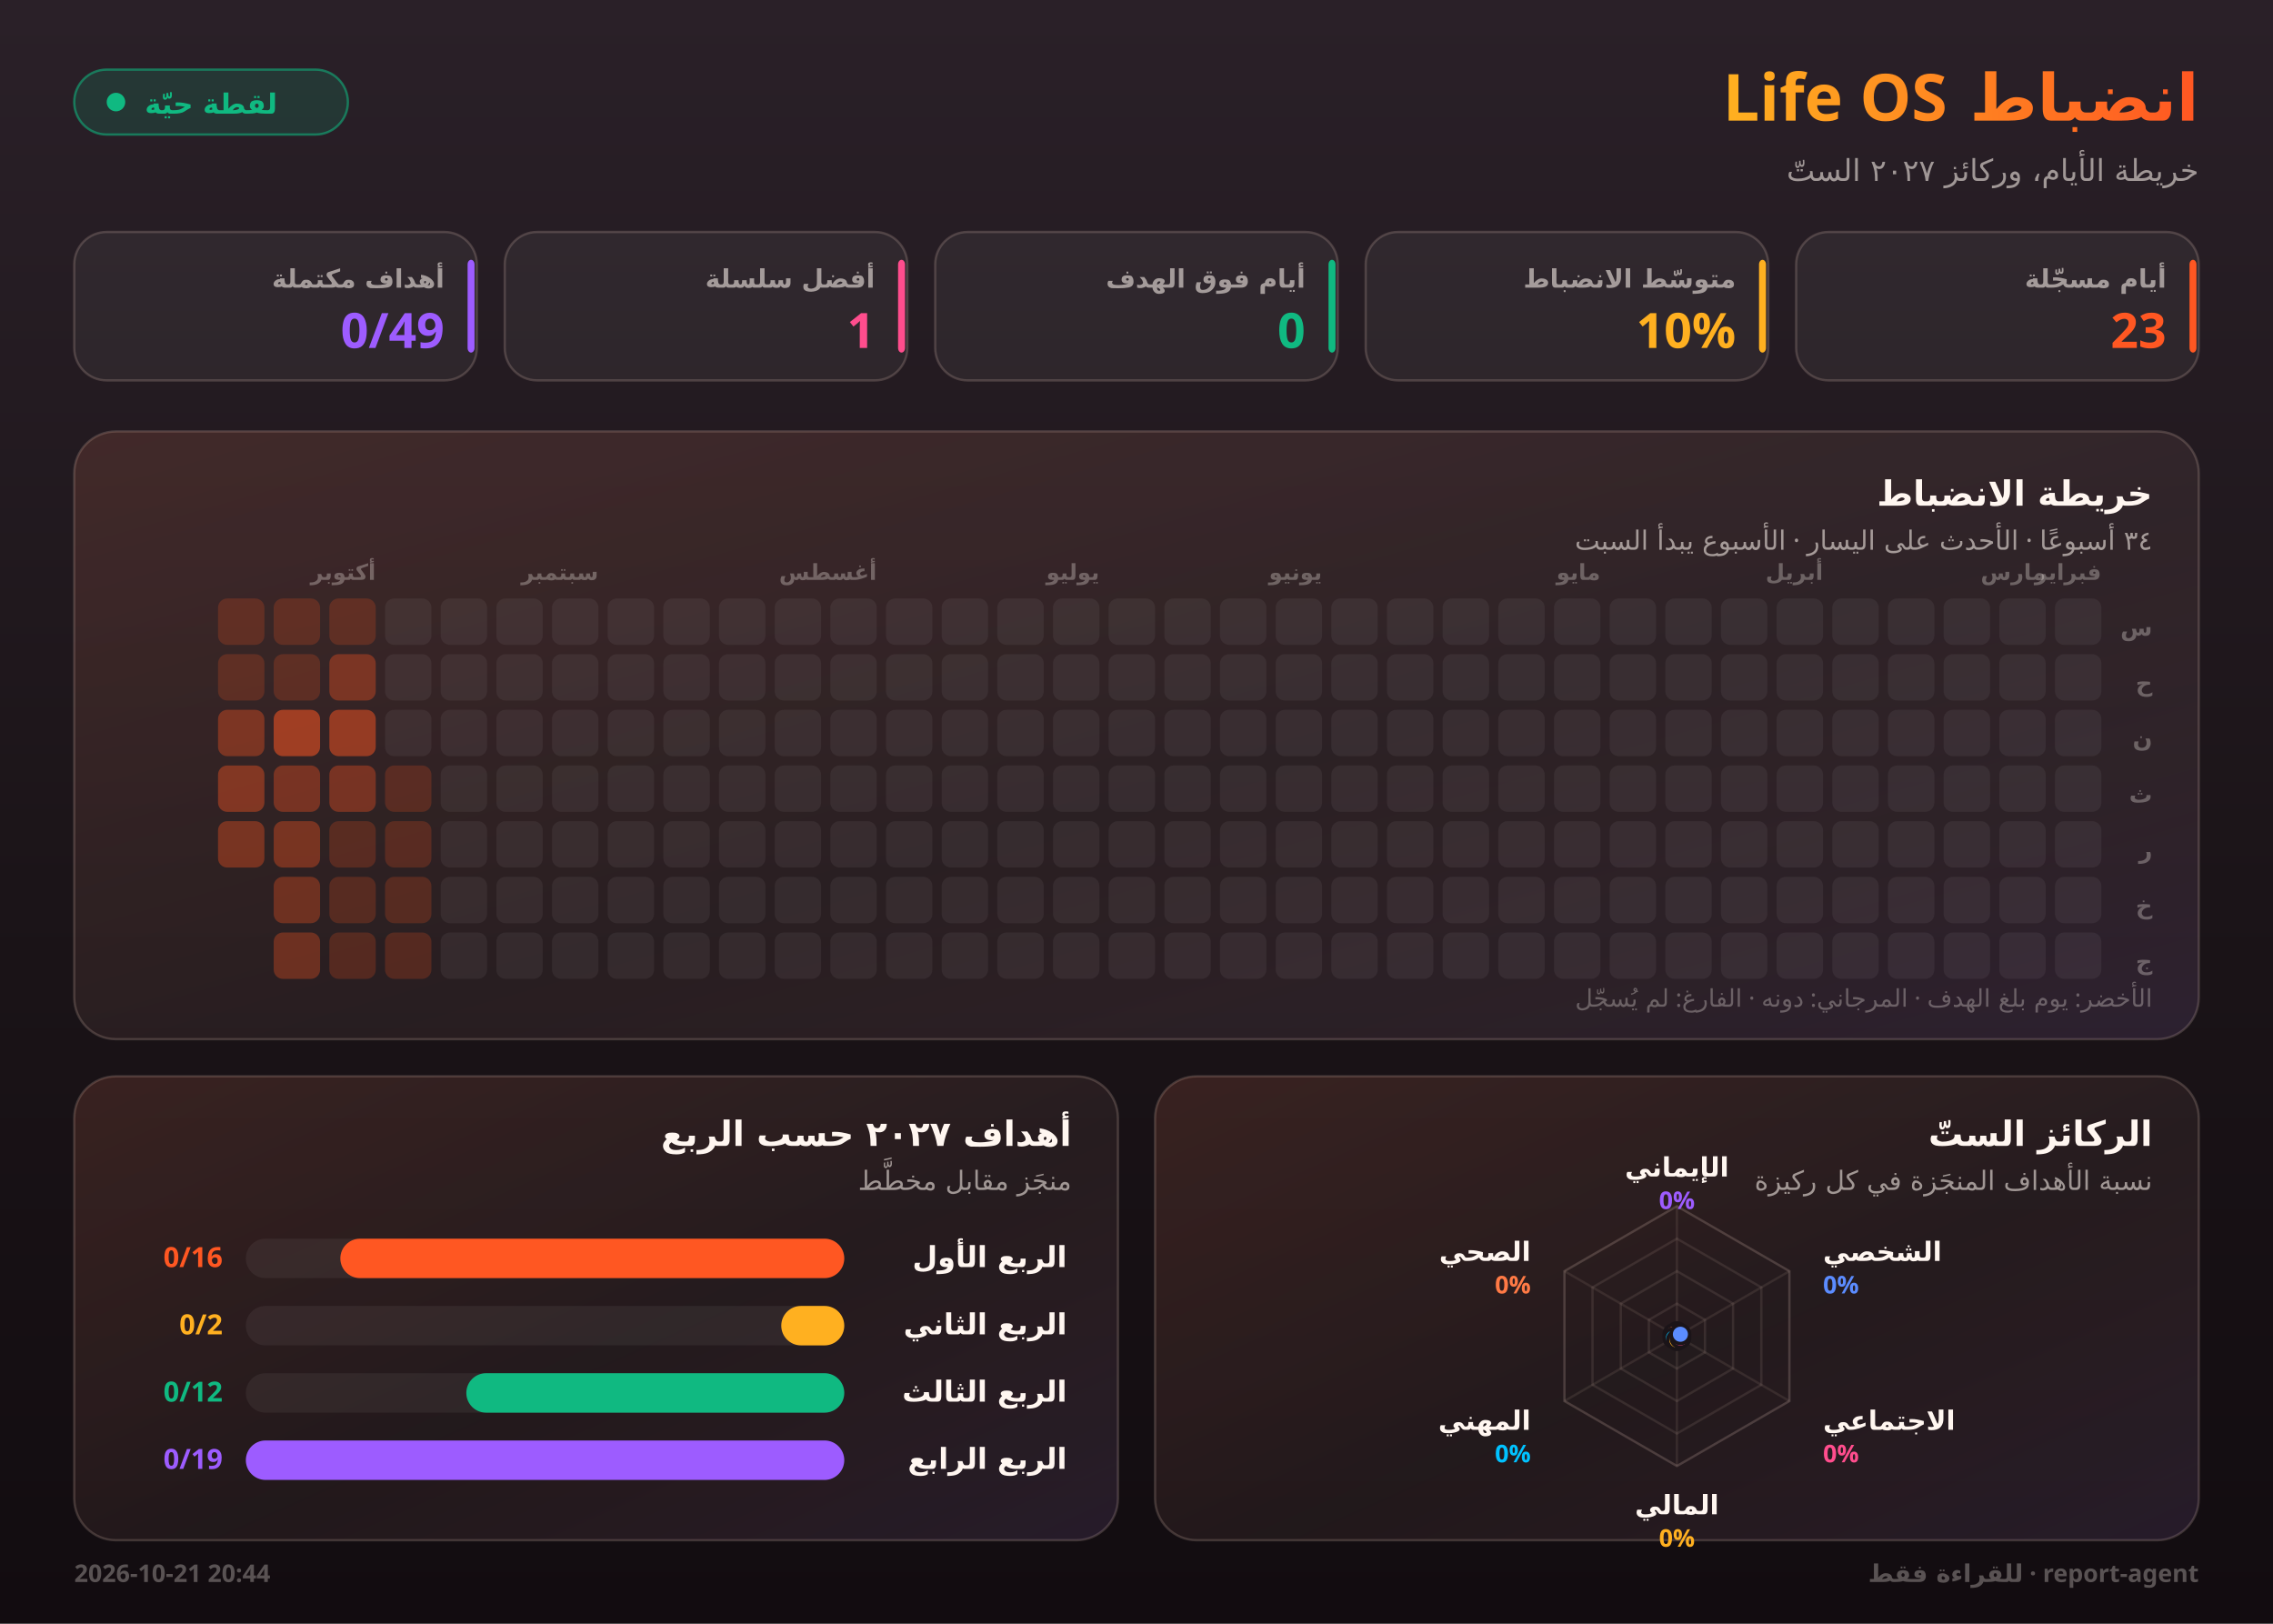
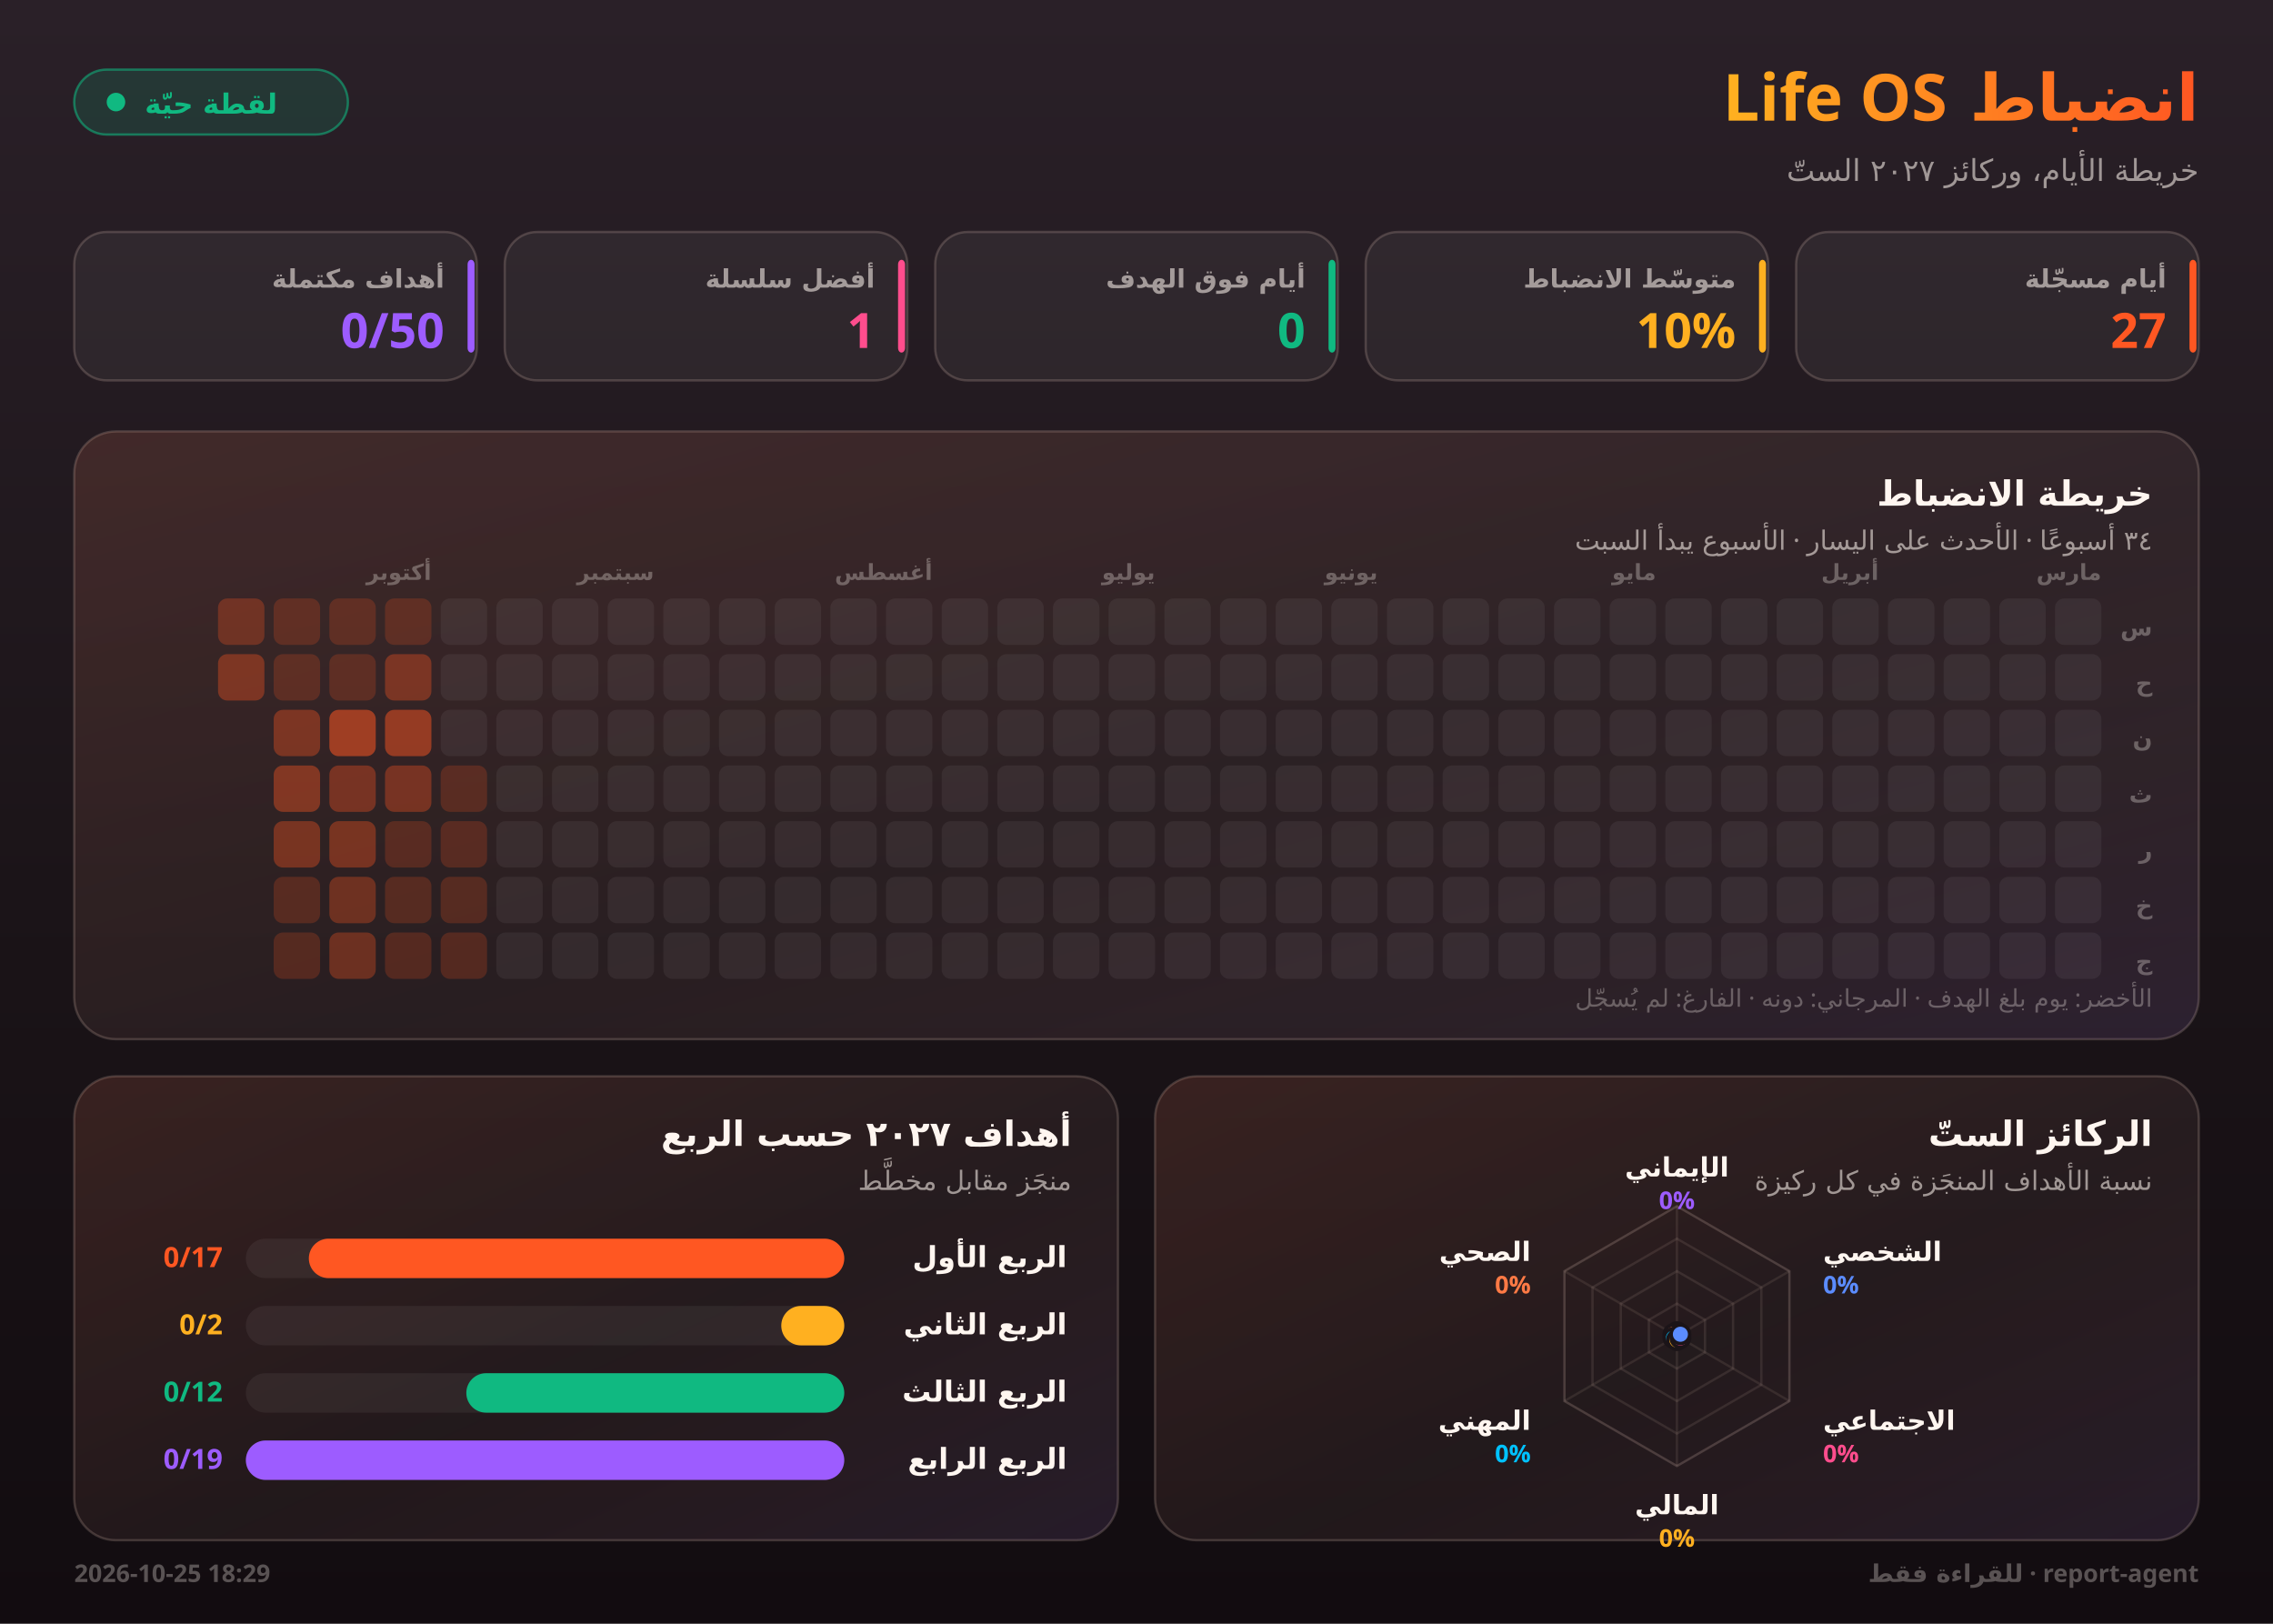
<svg xmlns="http://www.w3.org/2000/svg" width="980" height="700" viewBox="0 0 980 700" font-family="Tajawal, Cairo, 'Segoe UI', system-ui, sans-serif">
  <defs>
    <linearGradient id="sky" x1="0" y1="0" x2="0" y2="1">
      <stop offset="0%" stop-color="#2A2028" />
      <stop offset="55%" stop-color="#1B1418" />
      <stop offset="100%" stop-color="#120C10" />
    </linearGradient>
    <linearGradient id="sheen" x1="0" y1="0" x2="1" y2="1">
      <stop offset="0%" stop-color="#FF5722" stop-opacity="0.10" />
      <stop offset="55%" stop-color="#FF5722" stop-opacity="0.02" />
      <stop offset="100%" stop-color="#9D5CFF" stop-opacity="0.07" />
    </linearGradient>
    <linearGradient id="title" x1="1" y1="0" x2="0" y2="0">
      <stop offset="0%" stop-color="#FF5722" />
      <stop offset="100%" stop-color="#FFB020" />
    </linearGradient>
  </defs>
  <rect width="980" height="700" fill="url(#sky)" />
  <text x="948" y="52" fill="url(#title)" font-size="28" font-weight="800" text-anchor="start" style="direction:rtl;unicode-bidi:isolate">انضباط Life OS</text>
  <text x="948" y="78" fill="rgba(255,246,240,0.56)" font-size="13" font-weight="500" text-anchor="start" style="direction:rtl;unicode-bidi:isolate">خريطة الأيام، وركائز ٢٠٢٧ الستّ</text>
  <rect x="32" y="30" width="118" height="28" rx="14" fill="#10B981" fill-opacity="0.16" stroke="#10B981" stroke-opacity="0.55" />
  <circle cx="50" cy="44" r="4" fill="#10B981" />
  <text x="91" y="49" fill="#10B981" font-size="12" font-weight="700" text-anchor="middle" style="direction:rtl;unicode-bidi:isolate">لقطة حيّة</text>
  <rect x="774.4" y="100" width="173.6" height="64" rx="14" fill="rgba(255,255,255,0.05)" stroke="rgba(255,225,210,0.18)" />
  <rect x="944" y="112" width="3" height="40" rx="2" fill="#FF5722" />
  <text x="934" y="124" fill="rgba(255,246,240,0.56)" font-size="11" font-weight="600" text-anchor="start" style="direction:rtl;unicode-bidi:isolate">أيام مسجّلة</text>
-   <text x="934" y="150" fill="#FF5722" font-size="21" font-weight="800" text-anchor="end" style="direction:ltr;unicode-bidi:isolate">23</text>
+   <text x="934" y="150" fill="#FF5722" font-size="21" font-weight="800" text-anchor="end" style="direction:ltr;unicode-bidi:isolate">27</text>
  <rect x="588.8" y="100" width="173.6" height="64" rx="14" fill="rgba(255,255,255,0.05)" stroke="rgba(255,225,210,0.18)" />
  <rect x="758.4" y="112" width="3" height="40" rx="2" fill="#FFB020" />
  <text x="748.4" y="124" fill="rgba(255,246,240,0.56)" font-size="11" font-weight="600" text-anchor="start" style="direction:rtl;unicode-bidi:isolate">متوسّط الانضباط</text>
  <text x="748.4" y="150" fill="#FFB020" font-size="21" font-weight="800" text-anchor="end" style="direction:ltr;unicode-bidi:isolate">10%</text>
  <rect x="403.2" y="100" width="173.6" height="64" rx="14" fill="rgba(255,255,255,0.05)" stroke="rgba(255,225,210,0.18)" />
  <rect x="572.8" y="112" width="3" height="40" rx="2" fill="#10B981" />
  <text x="562.8" y="124" fill="rgba(255,246,240,0.56)" font-size="11" font-weight="600" text-anchor="start" style="direction:rtl;unicode-bidi:isolate">أيام فوق الهدف</text>
  <text x="562.8" y="150" fill="#10B981" font-size="21" font-weight="800" text-anchor="end" style="direction:ltr;unicode-bidi:isolate">0</text>
  <rect x="217.6" y="100" width="173.6" height="64" rx="14" fill="rgba(255,255,255,0.05)" stroke="rgba(255,225,210,0.18)" />
  <rect x="387.2" y="112" width="3" height="40" rx="2" fill="#FF4D8D" />
  <text x="377.2" y="124" fill="rgba(255,246,240,0.56)" font-size="11" font-weight="600" text-anchor="start" style="direction:rtl;unicode-bidi:isolate">أفضل سلسلة</text>
  <text x="377.2" y="150" fill="#FF4D8D" font-size="21" font-weight="800" text-anchor="end" style="direction:ltr;unicode-bidi:isolate">1</text>
  <rect x="32" y="100" width="173.6" height="64" rx="14" fill="rgba(255,255,255,0.05)" stroke="rgba(255,225,210,0.18)" />
  <rect x="201.6" y="112" width="3" height="40" rx="2" fill="#9D5CFF" />
  <text x="191.6" y="124" fill="rgba(255,246,240,0.56)" font-size="11" font-weight="600" text-anchor="start" style="direction:rtl;unicode-bidi:isolate">أهداف مكتملة</text>
-   <text x="191.6" y="150" fill="#9D5CFF" font-size="21" font-weight="800" text-anchor="end" style="direction:ltr;unicode-bidi:isolate">0/49</text>
+   <text x="191.6" y="150" fill="#9D5CFF" font-size="21" font-weight="800" text-anchor="end" style="direction:ltr;unicode-bidi:isolate">0/50</text>
  <g>
    <rect x="32" y="186" width="916" height="262" rx="18" fill="rgba(255,255,255,0.045)" stroke="rgba(255,225,210,0.18)" />
    <rect x="32" y="186" width="916" height="262" rx="18" fill="url(#sheen)" />
  </g>
  <text x="928" y="218" fill="#FFF6F0" font-size="15" font-weight="700" text-anchor="start" style="direction:rtl;unicode-bidi:isolate">خريطة الانضباط</text>
  <text x="928" y="237" fill="rgba(255,246,240,0.56)" font-size="11.5" font-weight="500" text-anchor="start" style="direction:rtl;unicode-bidi:isolate">٣٤ أسبوعًا · الأحدث على اليسار · الأسبوع يبدأ السبت</text>
  <text x="928" y="274" fill="rgba(255,246,240,0.30)" font-size="10" font-weight="600" text-anchor="start" style="direction:rtl;unicode-bidi:isolate">س</text>
  <text x="928" y="298" fill="rgba(255,246,240,0.30)" font-size="10" font-weight="600" text-anchor="start" style="direction:rtl;unicode-bidi:isolate">ح</text>
  <text x="928" y="322" fill="rgba(255,246,240,0.30)" font-size="10" font-weight="600" text-anchor="start" style="direction:rtl;unicode-bidi:isolate">ن</text>
  <text x="928" y="346" fill="rgba(255,246,240,0.30)" font-size="10" font-weight="600" text-anchor="start" style="direction:rtl;unicode-bidi:isolate">ث</text>
  <text x="928" y="370" fill="rgba(255,246,240,0.30)" font-size="10" font-weight="600" text-anchor="start" style="direction:rtl;unicode-bidi:isolate">ر</text>
  <text x="928" y="394" fill="rgba(255,246,240,0.30)" font-size="10" font-weight="600" text-anchor="start" style="direction:rtl;unicode-bidi:isolate">خ</text>
  <text x="928" y="418" fill="rgba(255,246,240,0.30)" font-size="10" font-weight="600" text-anchor="start" style="direction:rtl;unicode-bidi:isolate">ج</text>
-   <text x="906" y="250" fill="rgba(255,246,240,0.30)" font-size="9.5" font-weight="600" text-anchor="start" style="direction:rtl;unicode-bidi:isolate">فبراير</text>
+   <text x="906" y="250" fill="rgba(255,246,240,0.30)" font-size="9.5" font-weight="600" text-anchor="start" style="direction:rtl;unicode-bidi:isolate">مارس</text>
  <rect x="886" y="258" width="20" height="20" rx="4" fill="rgba(255,255,255,0.055)" fill-opacity="1.00" />
  <rect x="886" y="282" width="20" height="20" rx="4" fill="rgba(255,255,255,0.055)" fill-opacity="1.00" />
  <rect x="886" y="306" width="20" height="20" rx="4" fill="rgba(255,255,255,0.055)" fill-opacity="1.00" />
  <rect x="886" y="330" width="20" height="20" rx="4" fill="rgba(255,255,255,0.055)" fill-opacity="1.00" />
  <rect x="886" y="354" width="20" height="20" rx="4" fill="rgba(255,255,255,0.055)" fill-opacity="1.00" />
  <rect x="886" y="378" width="20" height="20" rx="4" fill="rgba(255,255,255,0.055)" fill-opacity="1.00" />
  <rect x="886" y="402" width="20" height="20" rx="4" fill="rgba(255,255,255,0.055)" fill-opacity="1.00" />
-   <text x="882" y="250" fill="rgba(255,246,240,0.30)" font-size="9.5" font-weight="600" text-anchor="start" style="direction:rtl;unicode-bidi:isolate">مارس</text>
  <rect x="862" y="258" width="20" height="20" rx="4" fill="rgba(255,255,255,0.055)" fill-opacity="1.00" />
  <rect x="862" y="282" width="20" height="20" rx="4" fill="rgba(255,255,255,0.055)" fill-opacity="1.00" />
  <rect x="862" y="306" width="20" height="20" rx="4" fill="rgba(255,255,255,0.055)" fill-opacity="1.00" />
  <rect x="862" y="330" width="20" height="20" rx="4" fill="rgba(255,255,255,0.055)" fill-opacity="1.00" />
  <rect x="862" y="354" width="20" height="20" rx="4" fill="rgba(255,255,255,0.055)" fill-opacity="1.00" />
  <rect x="862" y="378" width="20" height="20" rx="4" fill="rgba(255,255,255,0.055)" fill-opacity="1.00" />
  <rect x="862" y="402" width="20" height="20" rx="4" fill="rgba(255,255,255,0.055)" fill-opacity="1.00" />
  <rect x="838" y="258" width="20" height="20" rx="4" fill="rgba(255,255,255,0.055)" fill-opacity="1.00" />
  <rect x="838" y="282" width="20" height="20" rx="4" fill="rgba(255,255,255,0.055)" fill-opacity="1.00" />
  <rect x="838" y="306" width="20" height="20" rx="4" fill="rgba(255,255,255,0.055)" fill-opacity="1.00" />
  <rect x="838" y="330" width="20" height="20" rx="4" fill="rgba(255,255,255,0.055)" fill-opacity="1.00" />
  <rect x="838" y="354" width="20" height="20" rx="4" fill="rgba(255,255,255,0.055)" fill-opacity="1.00" />
  <rect x="838" y="378" width="20" height="20" rx="4" fill="rgba(255,255,255,0.055)" fill-opacity="1.00" />
  <rect x="838" y="402" width="20" height="20" rx="4" fill="rgba(255,255,255,0.055)" fill-opacity="1.00" />
  <rect x="814" y="258" width="20" height="20" rx="4" fill="rgba(255,255,255,0.055)" fill-opacity="1.00" />
  <rect x="814" y="282" width="20" height="20" rx="4" fill="rgba(255,255,255,0.055)" fill-opacity="1.00" />
  <rect x="814" y="306" width="20" height="20" rx="4" fill="rgba(255,255,255,0.055)" fill-opacity="1.00" />
  <rect x="814" y="330" width="20" height="20" rx="4" fill="rgba(255,255,255,0.055)" fill-opacity="1.00" />
  <rect x="814" y="354" width="20" height="20" rx="4" fill="rgba(255,255,255,0.055)" fill-opacity="1.00" />
  <rect x="814" y="378" width="20" height="20" rx="4" fill="rgba(255,255,255,0.055)" fill-opacity="1.00" />
  <rect x="814" y="402" width="20" height="20" rx="4" fill="rgba(255,255,255,0.055)" fill-opacity="1.00" />
+   <text x="810" y="250" fill="rgba(255,246,240,0.30)" font-size="9.5" font-weight="600" text-anchor="start" style="direction:rtl;unicode-bidi:isolate">أبريل</text>
  <rect x="790" y="258" width="20" height="20" rx="4" fill="rgba(255,255,255,0.055)" fill-opacity="1.00" />
  <rect x="790" y="282" width="20" height="20" rx="4" fill="rgba(255,255,255,0.055)" fill-opacity="1.00" />
  <rect x="790" y="306" width="20" height="20" rx="4" fill="rgba(255,255,255,0.055)" fill-opacity="1.00" />
  <rect x="790" y="330" width="20" height="20" rx="4" fill="rgba(255,255,255,0.055)" fill-opacity="1.00" />
  <rect x="790" y="354" width="20" height="20" rx="4" fill="rgba(255,255,255,0.055)" fill-opacity="1.00" />
  <rect x="790" y="378" width="20" height="20" rx="4" fill="rgba(255,255,255,0.055)" fill-opacity="1.00" />
  <rect x="790" y="402" width="20" height="20" rx="4" fill="rgba(255,255,255,0.055)" fill-opacity="1.00" />
-   <text x="786" y="250" fill="rgba(255,246,240,0.30)" font-size="9.5" font-weight="600" text-anchor="start" style="direction:rtl;unicode-bidi:isolate">أبريل</text>
  <rect x="766" y="258" width="20" height="20" rx="4" fill="rgba(255,255,255,0.055)" fill-opacity="1.00" />
  <rect x="766" y="282" width="20" height="20" rx="4" fill="rgba(255,255,255,0.055)" fill-opacity="1.00" />
  <rect x="766" y="306" width="20" height="20" rx="4" fill="rgba(255,255,255,0.055)" fill-opacity="1.00" />
  <rect x="766" y="330" width="20" height="20" rx="4" fill="rgba(255,255,255,0.055)" fill-opacity="1.00" />
  <rect x="766" y="354" width="20" height="20" rx="4" fill="rgba(255,255,255,0.055)" fill-opacity="1.00" />
  <rect x="766" y="378" width="20" height="20" rx="4" fill="rgba(255,255,255,0.055)" fill-opacity="1.00" />
  <rect x="766" y="402" width="20" height="20" rx="4" fill="rgba(255,255,255,0.055)" fill-opacity="1.00" />
  <rect x="742" y="258" width="20" height="20" rx="4" fill="rgba(255,255,255,0.055)" fill-opacity="1.00" />
  <rect x="742" y="282" width="20" height="20" rx="4" fill="rgba(255,255,255,0.055)" fill-opacity="1.00" />
  <rect x="742" y="306" width="20" height="20" rx="4" fill="rgba(255,255,255,0.055)" fill-opacity="1.00" />
  <rect x="742" y="330" width="20" height="20" rx="4" fill="rgba(255,255,255,0.055)" fill-opacity="1.00" />
  <rect x="742" y="354" width="20" height="20" rx="4" fill="rgba(255,255,255,0.055)" fill-opacity="1.00" />
  <rect x="742" y="378" width="20" height="20" rx="4" fill="rgba(255,255,255,0.055)" fill-opacity="1.00" />
  <rect x="742" y="402" width="20" height="20" rx="4" fill="rgba(255,255,255,0.055)" fill-opacity="1.00" />
  <rect x="718" y="258" width="20" height="20" rx="4" fill="rgba(255,255,255,0.055)" fill-opacity="1.00" />
  <rect x="718" y="282" width="20" height="20" rx="4" fill="rgba(255,255,255,0.055)" fill-opacity="1.00" />
  <rect x="718" y="306" width="20" height="20" rx="4" fill="rgba(255,255,255,0.055)" fill-opacity="1.00" />
  <rect x="718" y="330" width="20" height="20" rx="4" fill="rgba(255,255,255,0.055)" fill-opacity="1.00" />
  <rect x="718" y="354" width="20" height="20" rx="4" fill="rgba(255,255,255,0.055)" fill-opacity="1.00" />
  <rect x="718" y="378" width="20" height="20" rx="4" fill="rgba(255,255,255,0.055)" fill-opacity="1.00" />
  <rect x="718" y="402" width="20" height="20" rx="4" fill="rgba(255,255,255,0.055)" fill-opacity="1.00" />
+   <text x="714" y="250" fill="rgba(255,246,240,0.30)" font-size="9.5" font-weight="600" text-anchor="start" style="direction:rtl;unicode-bidi:isolate">مايو</text>
  <rect x="694" y="258" width="20" height="20" rx="4" fill="rgba(255,255,255,0.055)" fill-opacity="1.00" />
  <rect x="694" y="282" width="20" height="20" rx="4" fill="rgba(255,255,255,0.055)" fill-opacity="1.00" />
  <rect x="694" y="306" width="20" height="20" rx="4" fill="rgba(255,255,255,0.055)" fill-opacity="1.00" />
  <rect x="694" y="330" width="20" height="20" rx="4" fill="rgba(255,255,255,0.055)" fill-opacity="1.00" />
  <rect x="694" y="354" width="20" height="20" rx="4" fill="rgba(255,255,255,0.055)" fill-opacity="1.00" />
  <rect x="694" y="378" width="20" height="20" rx="4" fill="rgba(255,255,255,0.055)" fill-opacity="1.00" />
  <rect x="694" y="402" width="20" height="20" rx="4" fill="rgba(255,255,255,0.055)" fill-opacity="1.00" />
-   <text x="690" y="250" fill="rgba(255,246,240,0.30)" font-size="9.5" font-weight="600" text-anchor="start" style="direction:rtl;unicode-bidi:isolate">مايو</text>
  <rect x="670" y="258" width="20" height="20" rx="4" fill="rgba(255,255,255,0.055)" fill-opacity="1.00" />
  <rect x="670" y="282" width="20" height="20" rx="4" fill="rgba(255,255,255,0.055)" fill-opacity="1.00" />
  <rect x="670" y="306" width="20" height="20" rx="4" fill="rgba(255,255,255,0.055)" fill-opacity="1.00" />
  <rect x="670" y="330" width="20" height="20" rx="4" fill="rgba(255,255,255,0.055)" fill-opacity="1.00" />
  <rect x="670" y="354" width="20" height="20" rx="4" fill="rgba(255,255,255,0.055)" fill-opacity="1.00" />
  <rect x="670" y="378" width="20" height="20" rx="4" fill="rgba(255,255,255,0.055)" fill-opacity="1.00" />
  <rect x="670" y="402" width="20" height="20" rx="4" fill="rgba(255,255,255,0.055)" fill-opacity="1.00" />
  <rect x="646" y="258" width="20" height="20" rx="4" fill="rgba(255,255,255,0.055)" fill-opacity="1.00" />
  <rect x="646" y="282" width="20" height="20" rx="4" fill="rgba(255,255,255,0.055)" fill-opacity="1.00" />
  <rect x="646" y="306" width="20" height="20" rx="4" fill="rgba(255,255,255,0.055)" fill-opacity="1.00" />
  <rect x="646" y="330" width="20" height="20" rx="4" fill="rgba(255,255,255,0.055)" fill-opacity="1.00" />
  <rect x="646" y="354" width="20" height="20" rx="4" fill="rgba(255,255,255,0.055)" fill-opacity="1.00" />
  <rect x="646" y="378" width="20" height="20" rx="4" fill="rgba(255,255,255,0.055)" fill-opacity="1.00" />
  <rect x="646" y="402" width="20" height="20" rx="4" fill="rgba(255,255,255,0.055)" fill-opacity="1.00" />
  <rect x="622" y="258" width="20" height="20" rx="4" fill="rgba(255,255,255,0.055)" fill-opacity="1.00" />
  <rect x="622" y="282" width="20" height="20" rx="4" fill="rgba(255,255,255,0.055)" fill-opacity="1.00" />
  <rect x="622" y="306" width="20" height="20" rx="4" fill="rgba(255,255,255,0.055)" fill-opacity="1.00" />
  <rect x="622" y="330" width="20" height="20" rx="4" fill="rgba(255,255,255,0.055)" fill-opacity="1.00" />
  <rect x="622" y="354" width="20" height="20" rx="4" fill="rgba(255,255,255,0.055)" fill-opacity="1.00" />
  <rect x="622" y="378" width="20" height="20" rx="4" fill="rgba(255,255,255,0.055)" fill-opacity="1.00" />
  <rect x="622" y="402" width="20" height="20" rx="4" fill="rgba(255,255,255,0.055)" fill-opacity="1.00" />
  <rect x="598" y="258" width="20" height="20" rx="4" fill="rgba(255,255,255,0.055)" fill-opacity="1.00" />
  <rect x="598" y="282" width="20" height="20" rx="4" fill="rgba(255,255,255,0.055)" fill-opacity="1.00" />
  <rect x="598" y="306" width="20" height="20" rx="4" fill="rgba(255,255,255,0.055)" fill-opacity="1.00" />
  <rect x="598" y="330" width="20" height="20" rx="4" fill="rgba(255,255,255,0.055)" fill-opacity="1.00" />
  <rect x="598" y="354" width="20" height="20" rx="4" fill="rgba(255,255,255,0.055)" fill-opacity="1.00" />
  <rect x="598" y="378" width="20" height="20" rx="4" fill="rgba(255,255,255,0.055)" fill-opacity="1.00" />
  <rect x="598" y="402" width="20" height="20" rx="4" fill="rgba(255,255,255,0.055)" fill-opacity="1.00" />
+   <text x="594" y="250" fill="rgba(255,246,240,0.30)" font-size="9.5" font-weight="600" text-anchor="start" style="direction:rtl;unicode-bidi:isolate">يونيو</text>
  <rect x="574" y="258" width="20" height="20" rx="4" fill="rgba(255,255,255,0.055)" fill-opacity="1.00" />
  <rect x="574" y="282" width="20" height="20" rx="4" fill="rgba(255,255,255,0.055)" fill-opacity="1.00" />
  <rect x="574" y="306" width="20" height="20" rx="4" fill="rgba(255,255,255,0.055)" fill-opacity="1.00" />
  <rect x="574" y="330" width="20" height="20" rx="4" fill="rgba(255,255,255,0.055)" fill-opacity="1.00" />
  <rect x="574" y="354" width="20" height="20" rx="4" fill="rgba(255,255,255,0.055)" fill-opacity="1.00" />
  <rect x="574" y="378" width="20" height="20" rx="4" fill="rgba(255,255,255,0.055)" fill-opacity="1.00" />
  <rect x="574" y="402" width="20" height="20" rx="4" fill="rgba(255,255,255,0.055)" fill-opacity="1.00" />
-   <text x="570" y="250" fill="rgba(255,246,240,0.30)" font-size="9.5" font-weight="600" text-anchor="start" style="direction:rtl;unicode-bidi:isolate">يونيو</text>
  <rect x="550" y="258" width="20" height="20" rx="4" fill="rgba(255,255,255,0.055)" fill-opacity="1.00" />
  <rect x="550" y="282" width="20" height="20" rx="4" fill="rgba(255,255,255,0.055)" fill-opacity="1.00" />
  <rect x="550" y="306" width="20" height="20" rx="4" fill="rgba(255,255,255,0.055)" fill-opacity="1.00" />
  <rect x="550" y="330" width="20" height="20" rx="4" fill="rgba(255,255,255,0.055)" fill-opacity="1.00" />
  <rect x="550" y="354" width="20" height="20" rx="4" fill="rgba(255,255,255,0.055)" fill-opacity="1.00" />
  <rect x="550" y="378" width="20" height="20" rx="4" fill="rgba(255,255,255,0.055)" fill-opacity="1.00" />
  <rect x="550" y="402" width="20" height="20" rx="4" fill="rgba(255,255,255,0.055)" fill-opacity="1.00" />
  <rect x="526" y="258" width="20" height="20" rx="4" fill="rgba(255,255,255,0.055)" fill-opacity="1.00" />
  <rect x="526" y="282" width="20" height="20" rx="4" fill="rgba(255,255,255,0.055)" fill-opacity="1.00" />
  <rect x="526" y="306" width="20" height="20" rx="4" fill="rgba(255,255,255,0.055)" fill-opacity="1.00" />
  <rect x="526" y="330" width="20" height="20" rx="4" fill="rgba(255,255,255,0.055)" fill-opacity="1.00" />
  <rect x="526" y="354" width="20" height="20" rx="4" fill="rgba(255,255,255,0.055)" fill-opacity="1.00" />
  <rect x="526" y="378" width="20" height="20" rx="4" fill="rgba(255,255,255,0.055)" fill-opacity="1.00" />
  <rect x="526" y="402" width="20" height="20" rx="4" fill="rgba(255,255,255,0.055)" fill-opacity="1.00" />
  <rect x="502" y="258" width="20" height="20" rx="4" fill="rgba(255,255,255,0.055)" fill-opacity="1.00" />
  <rect x="502" y="282" width="20" height="20" rx="4" fill="rgba(255,255,255,0.055)" fill-opacity="1.00" />
  <rect x="502" y="306" width="20" height="20" rx="4" fill="rgba(255,255,255,0.055)" fill-opacity="1.00" />
  <rect x="502" y="330" width="20" height="20" rx="4" fill="rgba(255,255,255,0.055)" fill-opacity="1.00" />
  <rect x="502" y="354" width="20" height="20" rx="4" fill="rgba(255,255,255,0.055)" fill-opacity="1.00" />
  <rect x="502" y="378" width="20" height="20" rx="4" fill="rgba(255,255,255,0.055)" fill-opacity="1.00" />
  <rect x="502" y="402" width="20" height="20" rx="4" fill="rgba(255,255,255,0.055)" fill-opacity="1.00" />
+   <text x="498" y="250" fill="rgba(255,246,240,0.30)" font-size="9.5" font-weight="600" text-anchor="start" style="direction:rtl;unicode-bidi:isolate">يوليو</text>
  <rect x="478" y="258" width="20" height="20" rx="4" fill="rgba(255,255,255,0.055)" fill-opacity="1.00" />
  <rect x="478" y="282" width="20" height="20" rx="4" fill="rgba(255,255,255,0.055)" fill-opacity="1.00" />
  <rect x="478" y="306" width="20" height="20" rx="4" fill="rgba(255,255,255,0.055)" fill-opacity="1.00" />
  <rect x="478" y="330" width="20" height="20" rx="4" fill="rgba(255,255,255,0.055)" fill-opacity="1.00" />
  <rect x="478" y="354" width="20" height="20" rx="4" fill="rgba(255,255,255,0.055)" fill-opacity="1.00" />
  <rect x="478" y="378" width="20" height="20" rx="4" fill="rgba(255,255,255,0.055)" fill-opacity="1.00" />
  <rect x="478" y="402" width="20" height="20" rx="4" fill="rgba(255,255,255,0.055)" fill-opacity="1.00" />
-   <text x="474" y="250" fill="rgba(255,246,240,0.30)" font-size="9.5" font-weight="600" text-anchor="start" style="direction:rtl;unicode-bidi:isolate">يوليو</text>
  <rect x="454" y="258" width="20" height="20" rx="4" fill="rgba(255,255,255,0.055)" fill-opacity="1.00" />
  <rect x="454" y="282" width="20" height="20" rx="4" fill="rgba(255,255,255,0.055)" fill-opacity="1.00" />
  <rect x="454" y="306" width="20" height="20" rx="4" fill="rgba(255,255,255,0.055)" fill-opacity="1.00" />
  <rect x="454" y="330" width="20" height="20" rx="4" fill="rgba(255,255,255,0.055)" fill-opacity="1.00" />
  <rect x="454" y="354" width="20" height="20" rx="4" fill="rgba(255,255,255,0.055)" fill-opacity="1.00" />
  <rect x="454" y="378" width="20" height="20" rx="4" fill="rgba(255,255,255,0.055)" fill-opacity="1.00" />
  <rect x="454" y="402" width="20" height="20" rx="4" fill="rgba(255,255,255,0.055)" fill-opacity="1.00" />
  <rect x="430" y="258" width="20" height="20" rx="4" fill="rgba(255,255,255,0.055)" fill-opacity="1.00" />
  <rect x="430" y="282" width="20" height="20" rx="4" fill="rgba(255,255,255,0.055)" fill-opacity="1.00" />
  <rect x="430" y="306" width="20" height="20" rx="4" fill="rgba(255,255,255,0.055)" fill-opacity="1.00" />
  <rect x="430" y="330" width="20" height="20" rx="4" fill="rgba(255,255,255,0.055)" fill-opacity="1.00" />
  <rect x="430" y="354" width="20" height="20" rx="4" fill="rgba(255,255,255,0.055)" fill-opacity="1.00" />
  <rect x="430" y="378" width="20" height="20" rx="4" fill="rgba(255,255,255,0.055)" fill-opacity="1.00" />
  <rect x="430" y="402" width="20" height="20" rx="4" fill="rgba(255,255,255,0.055)" fill-opacity="1.00" />
  <rect x="406" y="258" width="20" height="20" rx="4" fill="rgba(255,255,255,0.055)" fill-opacity="1.00" />
  <rect x="406" y="282" width="20" height="20" rx="4" fill="rgba(255,255,255,0.055)" fill-opacity="1.00" />
  <rect x="406" y="306" width="20" height="20" rx="4" fill="rgba(255,255,255,0.055)" fill-opacity="1.00" />
  <rect x="406" y="330" width="20" height="20" rx="4" fill="rgba(255,255,255,0.055)" fill-opacity="1.00" />
  <rect x="406" y="354" width="20" height="20" rx="4" fill="rgba(255,255,255,0.055)" fill-opacity="1.00" />
  <rect x="406" y="378" width="20" height="20" rx="4" fill="rgba(255,255,255,0.055)" fill-opacity="1.00" />
  <rect x="406" y="402" width="20" height="20" rx="4" fill="rgba(255,255,255,0.055)" fill-opacity="1.00" />
+   <text x="402" y="250" fill="rgba(255,246,240,0.30)" font-size="9.5" font-weight="600" text-anchor="start" style="direction:rtl;unicode-bidi:isolate">أغسطس</text>
  <rect x="382" y="258" width="20" height="20" rx="4" fill="rgba(255,255,255,0.055)" fill-opacity="1.00" />
  <rect x="382" y="282" width="20" height="20" rx="4" fill="rgba(255,255,255,0.055)" fill-opacity="1.00" />
  <rect x="382" y="306" width="20" height="20" rx="4" fill="rgba(255,255,255,0.055)" fill-opacity="1.00" />
  <rect x="382" y="330" width="20" height="20" rx="4" fill="rgba(255,255,255,0.055)" fill-opacity="1.00" />
  <rect x="382" y="354" width="20" height="20" rx="4" fill="rgba(255,255,255,0.055)" fill-opacity="1.00" />
  <rect x="382" y="378" width="20" height="20" rx="4" fill="rgba(255,255,255,0.055)" fill-opacity="1.00" />
  <rect x="382" y="402" width="20" height="20" rx="4" fill="rgba(255,255,255,0.055)" fill-opacity="1.00" />
-   <text x="378" y="250" fill="rgba(255,246,240,0.30)" font-size="9.5" font-weight="600" text-anchor="start" style="direction:rtl;unicode-bidi:isolate">أغسطس</text>
  <rect x="358" y="258" width="20" height="20" rx="4" fill="rgba(255,255,255,0.055)" fill-opacity="1.00" />
  <rect x="358" y="282" width="20" height="20" rx="4" fill="rgba(255,255,255,0.055)" fill-opacity="1.00" />
  <rect x="358" y="306" width="20" height="20" rx="4" fill="rgba(255,255,255,0.055)" fill-opacity="1.00" />
  <rect x="358" y="330" width="20" height="20" rx="4" fill="rgba(255,255,255,0.055)" fill-opacity="1.00" />
  <rect x="358" y="354" width="20" height="20" rx="4" fill="rgba(255,255,255,0.055)" fill-opacity="1.00" />
  <rect x="358" y="378" width="20" height="20" rx="4" fill="rgba(255,255,255,0.055)" fill-opacity="1.00" />
  <rect x="358" y="402" width="20" height="20" rx="4" fill="rgba(255,255,255,0.055)" fill-opacity="1.00" />
  <rect x="334" y="258" width="20" height="20" rx="4" fill="rgba(255,255,255,0.055)" fill-opacity="1.00" />
  <rect x="334" y="282" width="20" height="20" rx="4" fill="rgba(255,255,255,0.055)" fill-opacity="1.00" />
  <rect x="334" y="306" width="20" height="20" rx="4" fill="rgba(255,255,255,0.055)" fill-opacity="1.00" />
  <rect x="334" y="330" width="20" height="20" rx="4" fill="rgba(255,255,255,0.055)" fill-opacity="1.00" />
  <rect x="334" y="354" width="20" height="20" rx="4" fill="rgba(255,255,255,0.055)" fill-opacity="1.00" />
  <rect x="334" y="378" width="20" height="20" rx="4" fill="rgba(255,255,255,0.055)" fill-opacity="1.00" />
  <rect x="334" y="402" width="20" height="20" rx="4" fill="rgba(255,255,255,0.055)" fill-opacity="1.00" />
  <rect x="310" y="258" width="20" height="20" rx="4" fill="rgba(255,255,255,0.055)" fill-opacity="1.00" />
  <rect x="310" y="282" width="20" height="20" rx="4" fill="rgba(255,255,255,0.055)" fill-opacity="1.00" />
  <rect x="310" y="306" width="20" height="20" rx="4" fill="rgba(255,255,255,0.055)" fill-opacity="1.00" />
  <rect x="310" y="330" width="20" height="20" rx="4" fill="rgba(255,255,255,0.055)" fill-opacity="1.00" />
  <rect x="310" y="354" width="20" height="20" rx="4" fill="rgba(255,255,255,0.055)" fill-opacity="1.00" />
  <rect x="310" y="378" width="20" height="20" rx="4" fill="rgba(255,255,255,0.055)" fill-opacity="1.00" />
  <rect x="310" y="402" width="20" height="20" rx="4" fill="rgba(255,255,255,0.055)" fill-opacity="1.00" />
  <rect x="286" y="258" width="20" height="20" rx="4" fill="rgba(255,255,255,0.055)" fill-opacity="1.00" />
  <rect x="286" y="282" width="20" height="20" rx="4" fill="rgba(255,255,255,0.055)" fill-opacity="1.00" />
  <rect x="286" y="306" width="20" height="20" rx="4" fill="rgba(255,255,255,0.055)" fill-opacity="1.00" />
  <rect x="286" y="330" width="20" height="20" rx="4" fill="rgba(255,255,255,0.055)" fill-opacity="1.00" />
  <rect x="286" y="354" width="20" height="20" rx="4" fill="rgba(255,255,255,0.055)" fill-opacity="1.00" />
  <rect x="286" y="378" width="20" height="20" rx="4" fill="rgba(255,255,255,0.055)" fill-opacity="1.00" />
  <rect x="286" y="402" width="20" height="20" rx="4" fill="rgba(255,255,255,0.055)" fill-opacity="1.00" />
+   <text x="282" y="250" fill="rgba(255,246,240,0.30)" font-size="9.5" font-weight="600" text-anchor="start" style="direction:rtl;unicode-bidi:isolate">سبتمبر</text>
  <rect x="262" y="258" width="20" height="20" rx="4" fill="rgba(255,255,255,0.055)" fill-opacity="1.00" />
  <rect x="262" y="282" width="20" height="20" rx="4" fill="rgba(255,255,255,0.055)" fill-opacity="1.00" />
  <rect x="262" y="306" width="20" height="20" rx="4" fill="rgba(255,255,255,0.055)" fill-opacity="1.00" />
  <rect x="262" y="330" width="20" height="20" rx="4" fill="rgba(255,255,255,0.055)" fill-opacity="1.00" />
  <rect x="262" y="354" width="20" height="20" rx="4" fill="rgba(255,255,255,0.055)" fill-opacity="1.00" />
  <rect x="262" y="378" width="20" height="20" rx="4" fill="rgba(255,255,255,0.055)" fill-opacity="1.00" />
  <rect x="262" y="402" width="20" height="20" rx="4" fill="rgba(255,255,255,0.055)" fill-opacity="1.00" />
-   <text x="258" y="250" fill="rgba(255,246,240,0.30)" font-size="9.5" font-weight="600" text-anchor="start" style="direction:rtl;unicode-bidi:isolate">سبتمبر</text>
  <rect x="238" y="258" width="20" height="20" rx="4" fill="rgba(255,255,255,0.055)" fill-opacity="1.00" />
  <rect x="238" y="282" width="20" height="20" rx="4" fill="rgba(255,255,255,0.055)" fill-opacity="1.00" />
  <rect x="238" y="306" width="20" height="20" rx="4" fill="rgba(255,255,255,0.055)" fill-opacity="1.00" />
  <rect x="238" y="330" width="20" height="20" rx="4" fill="rgba(255,255,255,0.055)" fill-opacity="1.00" />
  <rect x="238" y="354" width="20" height="20" rx="4" fill="rgba(255,255,255,0.055)" fill-opacity="1.00" />
  <rect x="238" y="378" width="20" height="20" rx="4" fill="rgba(255,255,255,0.055)" fill-opacity="1.00" />
  <rect x="238" y="402" width="20" height="20" rx="4" fill="rgba(255,255,255,0.055)" fill-opacity="1.00" />
  <rect x="214" y="258" width="20" height="20" rx="4" fill="rgba(255,255,255,0.055)" fill-opacity="1.00" />
  <rect x="214" y="282" width="20" height="20" rx="4" fill="rgba(255,255,255,0.055)" fill-opacity="1.00" />
  <rect x="214" y="306" width="20" height="20" rx="4" fill="rgba(255,255,255,0.055)" fill-opacity="1.00" />
  <rect x="214" y="330" width="20" height="20" rx="4" fill="rgba(255,255,255,0.055)" fill-opacity="1.00" />
  <rect x="214" y="354" width="20" height="20" rx="4" fill="rgba(255,255,255,0.055)" fill-opacity="1.00" />
  <rect x="214" y="378" width="20" height="20" rx="4" fill="rgba(255,255,255,0.055)" fill-opacity="1.00" />
  <rect x="214" y="402" width="20" height="20" rx="4" fill="rgba(255,255,255,0.055)" fill-opacity="1.00" />
  <rect x="190" y="258" width="20" height="20" rx="4" fill="rgba(255,255,255,0.055)" fill-opacity="1.00" />
  <rect x="190" y="282" width="20" height="20" rx="4" fill="rgba(255,255,255,0.055)" fill-opacity="1.00" />
  <rect x="190" y="306" width="20" height="20" rx="4" fill="rgba(255,255,255,0.055)" fill-opacity="1.00" />
-   <rect x="190" y="330" width="20" height="20" rx="4" fill="rgba(255,255,255,0.055)" fill-opacity="1.00" />
-   <rect x="190" y="354" width="20" height="20" rx="4" fill="rgba(255,255,255,0.055)" fill-opacity="1.00" />
-   <rect x="190" y="378" width="20" height="20" rx="4" fill="rgba(255,255,255,0.055)" fill-opacity="1.00" />
-   <rect x="190" y="402" width="20" height="20" rx="4" fill="rgba(255,255,255,0.055)" fill-opacity="1.00" />
-   <rect x="166" y="258" width="20" height="20" rx="4" fill="rgba(255,255,255,0.055)" fill-opacity="1.00" />
-   <rect x="166" y="282" width="20" height="20" rx="4" fill="rgba(255,255,255,0.055)" fill-opacity="1.00" />
-   <rect x="166" y="306" width="20" height="20" rx="4" fill="rgba(255,255,255,0.055)" fill-opacity="1.00" />
-   <rect x="166" y="330" width="20" height="20" rx="4" fill="#FF5722" fill-opacity="0.20" />
+   <rect x="190" y="330" width="20" height="20" rx="4" fill="#FF5722" fill-opacity="0.20" />
+   <rect x="190" y="354" width="20" height="20" rx="4" fill="#FF5722" fill-opacity="0.20" />
+   <rect x="190" y="378" width="20" height="20" rx="4" fill="#FF5722" fill-opacity="0.20" />
+   <rect x="190" y="402" width="20" height="20" rx="4" fill="#FF5722" fill-opacity="0.20" />
+   <text x="186" y="250" fill="rgba(255,246,240,0.30)" font-size="9.5" font-weight="600" text-anchor="start" style="direction:rtl;unicode-bidi:isolate">أكتوبر</text>
+   <rect x="166" y="258" width="20" height="20" rx="4" fill="#FF5722" fill-opacity="0.20" />
+   <rect x="166" y="282" width="20" height="20" rx="4" fill="#FF5722" fill-opacity="0.34" />
+   <rect x="166" y="306" width="20" height="20" rx="4" fill="#FF5722" fill-opacity="0.48" />
+   <rect x="166" y="330" width="20" height="20" rx="4" fill="#FF5722" fill-opacity="0.34" />
  <rect x="166" y="354" width="20" height="20" rx="4" fill="#FF5722" fill-opacity="0.20" />
  <rect x="166" y="378" width="20" height="20" rx="4" fill="#FF5722" fill-opacity="0.20" />
  <rect x="166" y="402" width="20" height="20" rx="4" fill="#FF5722" fill-opacity="0.20" />
-   <text x="162" y="250" fill="rgba(255,246,240,0.30)" font-size="9.5" font-weight="600" text-anchor="start" style="direction:rtl;unicode-bidi:isolate">أكتوبر</text>
  <rect x="142" y="258" width="20" height="20" rx="4" fill="#FF5722" fill-opacity="0.20" />
-   <rect x="142" y="282" width="20" height="20" rx="4" fill="#FF5722" fill-opacity="0.34" />
-   <rect x="142" y="306" width="20" height="20" rx="4" fill="#FF5722" fill-opacity="0.48" />
+   <rect x="142" y="282" width="20" height="20" rx="4" fill="#FF5722" fill-opacity="0.20" />
+   <rect x="142" y="306" width="20" height="20" rx="4" fill="#FF5722" fill-opacity="0.53" />
  <rect x="142" y="330" width="20" height="20" rx="4" fill="#FF5722" fill-opacity="0.34" />
-   <rect x="142" y="354" width="20" height="20" rx="4" fill="#FF5722" fill-opacity="0.20" />
-   <rect x="142" y="378" width="20" height="20" rx="4" fill="#FF5722" fill-opacity="0.20" />
-   <rect x="142" y="402" width="20" height="20" rx="4" fill="#FF5722" fill-opacity="0.20" />
+   <rect x="142" y="354" width="20" height="20" rx="4" fill="#FF5722" fill-opacity="0.35" />
+   <rect x="142" y="378" width="20" height="20" rx="4" fill="#FF5722" fill-opacity="0.31" />
+   <rect x="142" y="402" width="20" height="20" rx="4" fill="#FF5722" fill-opacity="0.31" />
  <rect x="118" y="258" width="20" height="20" rx="4" fill="#FF5722" fill-opacity="0.20" />
  <rect x="118" y="282" width="20" height="20" rx="4" fill="#FF5722" fill-opacity="0.20" />
-   <rect x="118" y="306" width="20" height="20" rx="4" fill="#FF5722" fill-opacity="0.53" />
-   <rect x="118" y="330" width="20" height="20" rx="4" fill="#FF5722" fill-opacity="0.34" />
+   <rect x="118" y="306" width="20" height="20" rx="4" fill="#FF5722" fill-opacity="0.35" />
+   <rect x="118" y="330" width="20" height="20" rx="4" fill="#FF5722" fill-opacity="0.39" />
  <rect x="118" y="354" width="20" height="20" rx="4" fill="#FF5722" fill-opacity="0.35" />
-   <rect x="118" y="378" width="20" height="20" rx="4" fill="#FF5722" fill-opacity="0.31" />
-   <rect x="118" y="402" width="20" height="20" rx="4" fill="#FF5722" fill-opacity="0.31" />
-   <rect x="94" y="258" width="20" height="20" rx="4" fill="#FF5722" fill-opacity="0.20" />
-   <rect x="94" y="282" width="20" height="20" rx="4" fill="#FF5722" fill-opacity="0.20" />
-   <rect x="94" y="306" width="20" height="20" rx="4" fill="#FF5722" fill-opacity="0.35" />
-   <rect x="94" y="330" width="20" height="20" rx="4" fill="#FF5722" fill-opacity="0.39" />
-   <rect x="94" y="354" width="20" height="20" rx="4" fill="#FF5722" fill-opacity="0.35" />
+   <rect x="118" y="378" width="20" height="20" rx="4" fill="#FF5722" fill-opacity="0.20" />
+   <rect x="118" y="402" width="20" height="20" rx="4" fill="#FF5722" fill-opacity="0.20" />
+   <rect x="94" y="258" width="20" height="20" rx="4" fill="#FF5722" fill-opacity="0.28" />
+   <rect x="94" y="282" width="20" height="20" rx="4" fill="#FF5722" fill-opacity="0.35" />
  <text x="928" y="434" fill="rgba(255,246,240,0.30)" font-size="10.5" font-weight="500" text-anchor="start" style="direction:rtl;unicode-bidi:isolate">الأخضر: يوم بلغ الهدف · المرجاني: دونه · الفارغ: لم يُسجّل</text>
  <g>
    <rect x="32" y="464" width="450" height="200" rx="18" fill="rgba(255,255,255,0.045)" stroke="rgba(255,225,210,0.18)" />
    <rect x="32" y="464" width="450" height="200" rx="18" fill="url(#sheen)" />
  </g>
  <text x="462" y="494" fill="#FFF6F0" font-size="15" font-weight="700" text-anchor="start" style="direction:rtl;unicode-bidi:isolate">أهداف ٢٠٢٧ حسب الربع</text>
  <text x="462" y="513" fill="rgba(255,246,240,0.56)" font-size="11.5" font-weight="500" text-anchor="start" style="direction:rtl;unicode-bidi:isolate">منجَز مقابل مخطَّط</text>
  <text x="460" y="546.24" fill="#FFF6F0" font-size="12.5" font-weight="600" text-anchor="start" style="direction:rtl;unicode-bidi:isolate">الربع الأول</text>
  <rect x="106" y="534" width="258" height="17" rx="8.5" fill="rgba(255,255,255,0.055)" />
-   <rect x="146.737" y="534" width="217.263" height="17" rx="8.5" fill="#FF5722" />
-   <text x="96" y="546.24" fill="#FF5722" font-size="12" font-weight="700" text-anchor="end" style="direction:ltr;unicode-bidi:isolate">0/16</text>
+   <rect x="133.158" y="534" width="230.842" height="17" rx="8.5" fill="#FF5722" />
+   <text x="96" y="546.24" fill="#FF5722" font-size="12" font-weight="700" text-anchor="end" style="direction:ltr;unicode-bidi:isolate">0/17</text>
  <text x="460" y="575.24" fill="#FFF6F0" font-size="12.5" font-weight="600" text-anchor="start" style="direction:rtl;unicode-bidi:isolate">الربع الثاني</text>
  <rect x="106" y="563" width="258" height="17" rx="8.5" fill="rgba(255,255,255,0.055)" />
  <rect x="336.842" y="563" width="27.158" height="17" rx="8.5" fill="#FFB020" />
  <text x="96" y="575.24" fill="#FFB020" font-size="12" font-weight="700" text-anchor="end" style="direction:ltr;unicode-bidi:isolate">0/2</text>
  <text x="460" y="604.24" fill="#FFF6F0" font-size="12.5" font-weight="600" text-anchor="start" style="direction:rtl;unicode-bidi:isolate">الربع الثالث</text>
  <rect x="106" y="592" width="258" height="17" rx="8.5" fill="rgba(255,255,255,0.055)" />
  <rect x="201.053" y="592" width="162.947" height="17" rx="8.5" fill="#10B981" />
  <text x="96" y="604.24" fill="#10B981" font-size="12" font-weight="700" text-anchor="end" style="direction:ltr;unicode-bidi:isolate">0/12</text>
  <text x="460" y="633.24" fill="#FFF6F0" font-size="12.5" font-weight="600" text-anchor="start" style="direction:rtl;unicode-bidi:isolate">الربع الرابع</text>
  <rect x="106" y="621" width="258" height="17" rx="8.5" fill="rgba(255,255,255,0.055)" />
  <rect x="106" y="621" width="258" height="17" rx="8.5" fill="#9D5CFF" />
  <text x="96" y="633.24" fill="#9D5CFF" font-size="12" font-weight="700" text-anchor="end" style="direction:ltr;unicode-bidi:isolate">0/19</text>
  <g>
    <rect x="498" y="464" width="450" height="200" rx="18" fill="rgba(255,255,255,0.045)" stroke="rgba(255,225,210,0.18)" />
    <rect x="498" y="464" width="450" height="200" rx="18" fill="url(#sheen)" />
  </g>
  <text x="928" y="494" fill="#FFF6F0" font-size="15" font-weight="700" text-anchor="start" style="direction:rtl;unicode-bidi:isolate">الركائز الستّ</text>
  <text x="928" y="513" fill="rgba(255,246,240,0.56)" font-size="11.5" font-weight="500" text-anchor="start" style="direction:rtl;unicode-bidi:isolate">نسبة الأهداف المنجَزة في كل ركيزة</text>
  <polygon points="723.0,562.0 710.9,569.0 710.9,583.0 723.0,590.0 735.1,583.0 735.1,569.0" fill="none" stroke="rgba(255,225,210,0.18)" stroke-opacity="0.55" />
  <polygon points="723.0,548.0 698.8,562.0 698.8,590.0 723.0,604.0 747.2,590.0 747.2,562.0" fill="none" stroke="rgba(255,225,210,0.18)" stroke-opacity="0.55" />
  <polygon points="723.0,534.0 686.6,555.0 686.6,597.0 723.0,618.0 759.4,597.0 759.4,555.0" fill="none" stroke="rgba(255,225,210,0.18)" stroke-opacity="0.55" />
  <polygon points="723.0,520.0 674.5,548.0 674.5,604.0 723.0,632.0 771.5,604.0 771.5,548.0" fill="none" stroke="rgba(255,225,210,0.18)" stroke-opacity="1" />
  <line x1="723" y1="576" x2="723.0" y2="520.0" stroke="rgba(255,225,210,0.18)" stroke-opacity="0.5" />
  <line x1="723" y1="576" x2="674.5" y2="548.0" stroke="rgba(255,225,210,0.18)" stroke-opacity="0.5" />
  <line x1="723" y1="576" x2="674.5" y2="604.0" stroke="rgba(255,225,210,0.18)" stroke-opacity="0.5" />
  <line x1="723" y1="576" x2="723.0" y2="632.0" stroke="rgba(255,225,210,0.18)" stroke-opacity="0.5" />
  <line x1="723" y1="576" x2="771.5" y2="604.0" stroke="rgba(255,225,210,0.18)" stroke-opacity="0.5" />
  <line x1="723" y1="576" x2="771.5" y2="548.0" stroke="rgba(255,225,210,0.18)" stroke-opacity="0.5" />
  <polygon points="723.0,574.3 721.5,575.2 721.5,576.8 723.0,577.7 724.5,576.8 724.5,575.2" fill="#FF5722" fill-opacity="0.22" stroke="#FF5722" stroke-width="2" />
  <circle cx="723.0" cy="574.3" r="4" fill="#9D5CFF" stroke="#1B1418" stroke-width="1.5" />
  <text x="723.0" y="507.2" fill="#FFF6F0" font-size="11.5" font-weight="600" text-anchor="middle" style="direction:rtl;unicode-bidi:isolate">الإيماني</text>
  <text x="723.0" y="521.2" fill="#9D5CFF" font-size="10.5" font-weight="700" text-anchor="middle" style="direction:ltr;unicode-bidi:isolate">0%</text>
  <circle cx="721.5" cy="575.2" r="4" fill="#FF7A45" stroke="#1B1418" stroke-width="1.5" />
  <text x="660.0" y="543.6" fill="#FFF6F0" font-size="11.5" font-weight="600" text-anchor="start" style="direction:rtl;unicode-bidi:isolate">الصحي</text>
  <text x="660.0" y="557.6" fill="#FF7A45" font-size="10.5" font-weight="700" text-anchor="end" style="direction:ltr;unicode-bidi:isolate">0%</text>
  <circle cx="721.5" cy="576.8" r="4" fill="#00C2FF" stroke="#1B1418" stroke-width="1.5" />
  <text x="660.0" y="616.4" fill="#FFF6F0" font-size="11.5" font-weight="600" text-anchor="start" style="direction:rtl;unicode-bidi:isolate">المهني</text>
  <text x="660.0" y="630.4" fill="#00C2FF" font-size="10.5" font-weight="700" text-anchor="end" style="direction:ltr;unicode-bidi:isolate">0%</text>
  <circle cx="723.0" cy="577.7" r="4" fill="#FFB020" stroke="#1B1418" stroke-width="1.5" />
  <text x="723.0" y="652.8" fill="#FFF6F0" font-size="11.5" font-weight="600" text-anchor="middle" style="direction:rtl;unicode-bidi:isolate">المالي</text>
  <text x="723.0" y="666.8" fill="#FFB020" font-size="10.5" font-weight="700" text-anchor="middle" style="direction:ltr;unicode-bidi:isolate">0%</text>
  <circle cx="724.5" cy="576.8" r="4" fill="#FF4D8D" stroke="#1B1418" stroke-width="1.5" />
  <text x="786.0" y="616.4" fill="#FFF6F0" font-size="11.5" font-weight="600" text-anchor="end" style="direction:rtl;unicode-bidi:isolate">الاجتماعي</text>
  <text x="786.0" y="630.4" fill="#FF4D8D" font-size="10.5" font-weight="700" text-anchor="start" style="direction:ltr;unicode-bidi:isolate">0%</text>
  <circle cx="724.5" cy="575.2" r="4" fill="#5B8CFF" stroke="#1B1418" stroke-width="1.5" />
  <text x="786.0" y="543.6" fill="#FFF6F0" font-size="11.5" font-weight="600" text-anchor="end" style="direction:rtl;unicode-bidi:isolate">الشخصي</text>
  <text x="786.0" y="557.6" fill="#5B8CFF" font-size="10.5" font-weight="700" text-anchor="start" style="direction:ltr;unicode-bidi:isolate">0%</text>
-   <text x="32" y="682" fill="rgba(255,246,240,0.30)" font-size="10.5" font-weight="600" text-anchor="start" style="direction:ltr;unicode-bidi:isolate">2026-10-21 20:44</text>
+   <text x="32" y="682" fill="rgba(255,246,240,0.30)" font-size="10.5" font-weight="600" text-anchor="start" style="direction:ltr;unicode-bidi:isolate">2026-10-25 18:29</text>
  <text x="948" y="682" fill="rgba(255,246,240,0.30)" font-size="10.5" font-weight="600" text-anchor="start" style="direction:rtl;unicode-bidi:isolate">report-agent · للقراءة فقط</text>
</svg>
